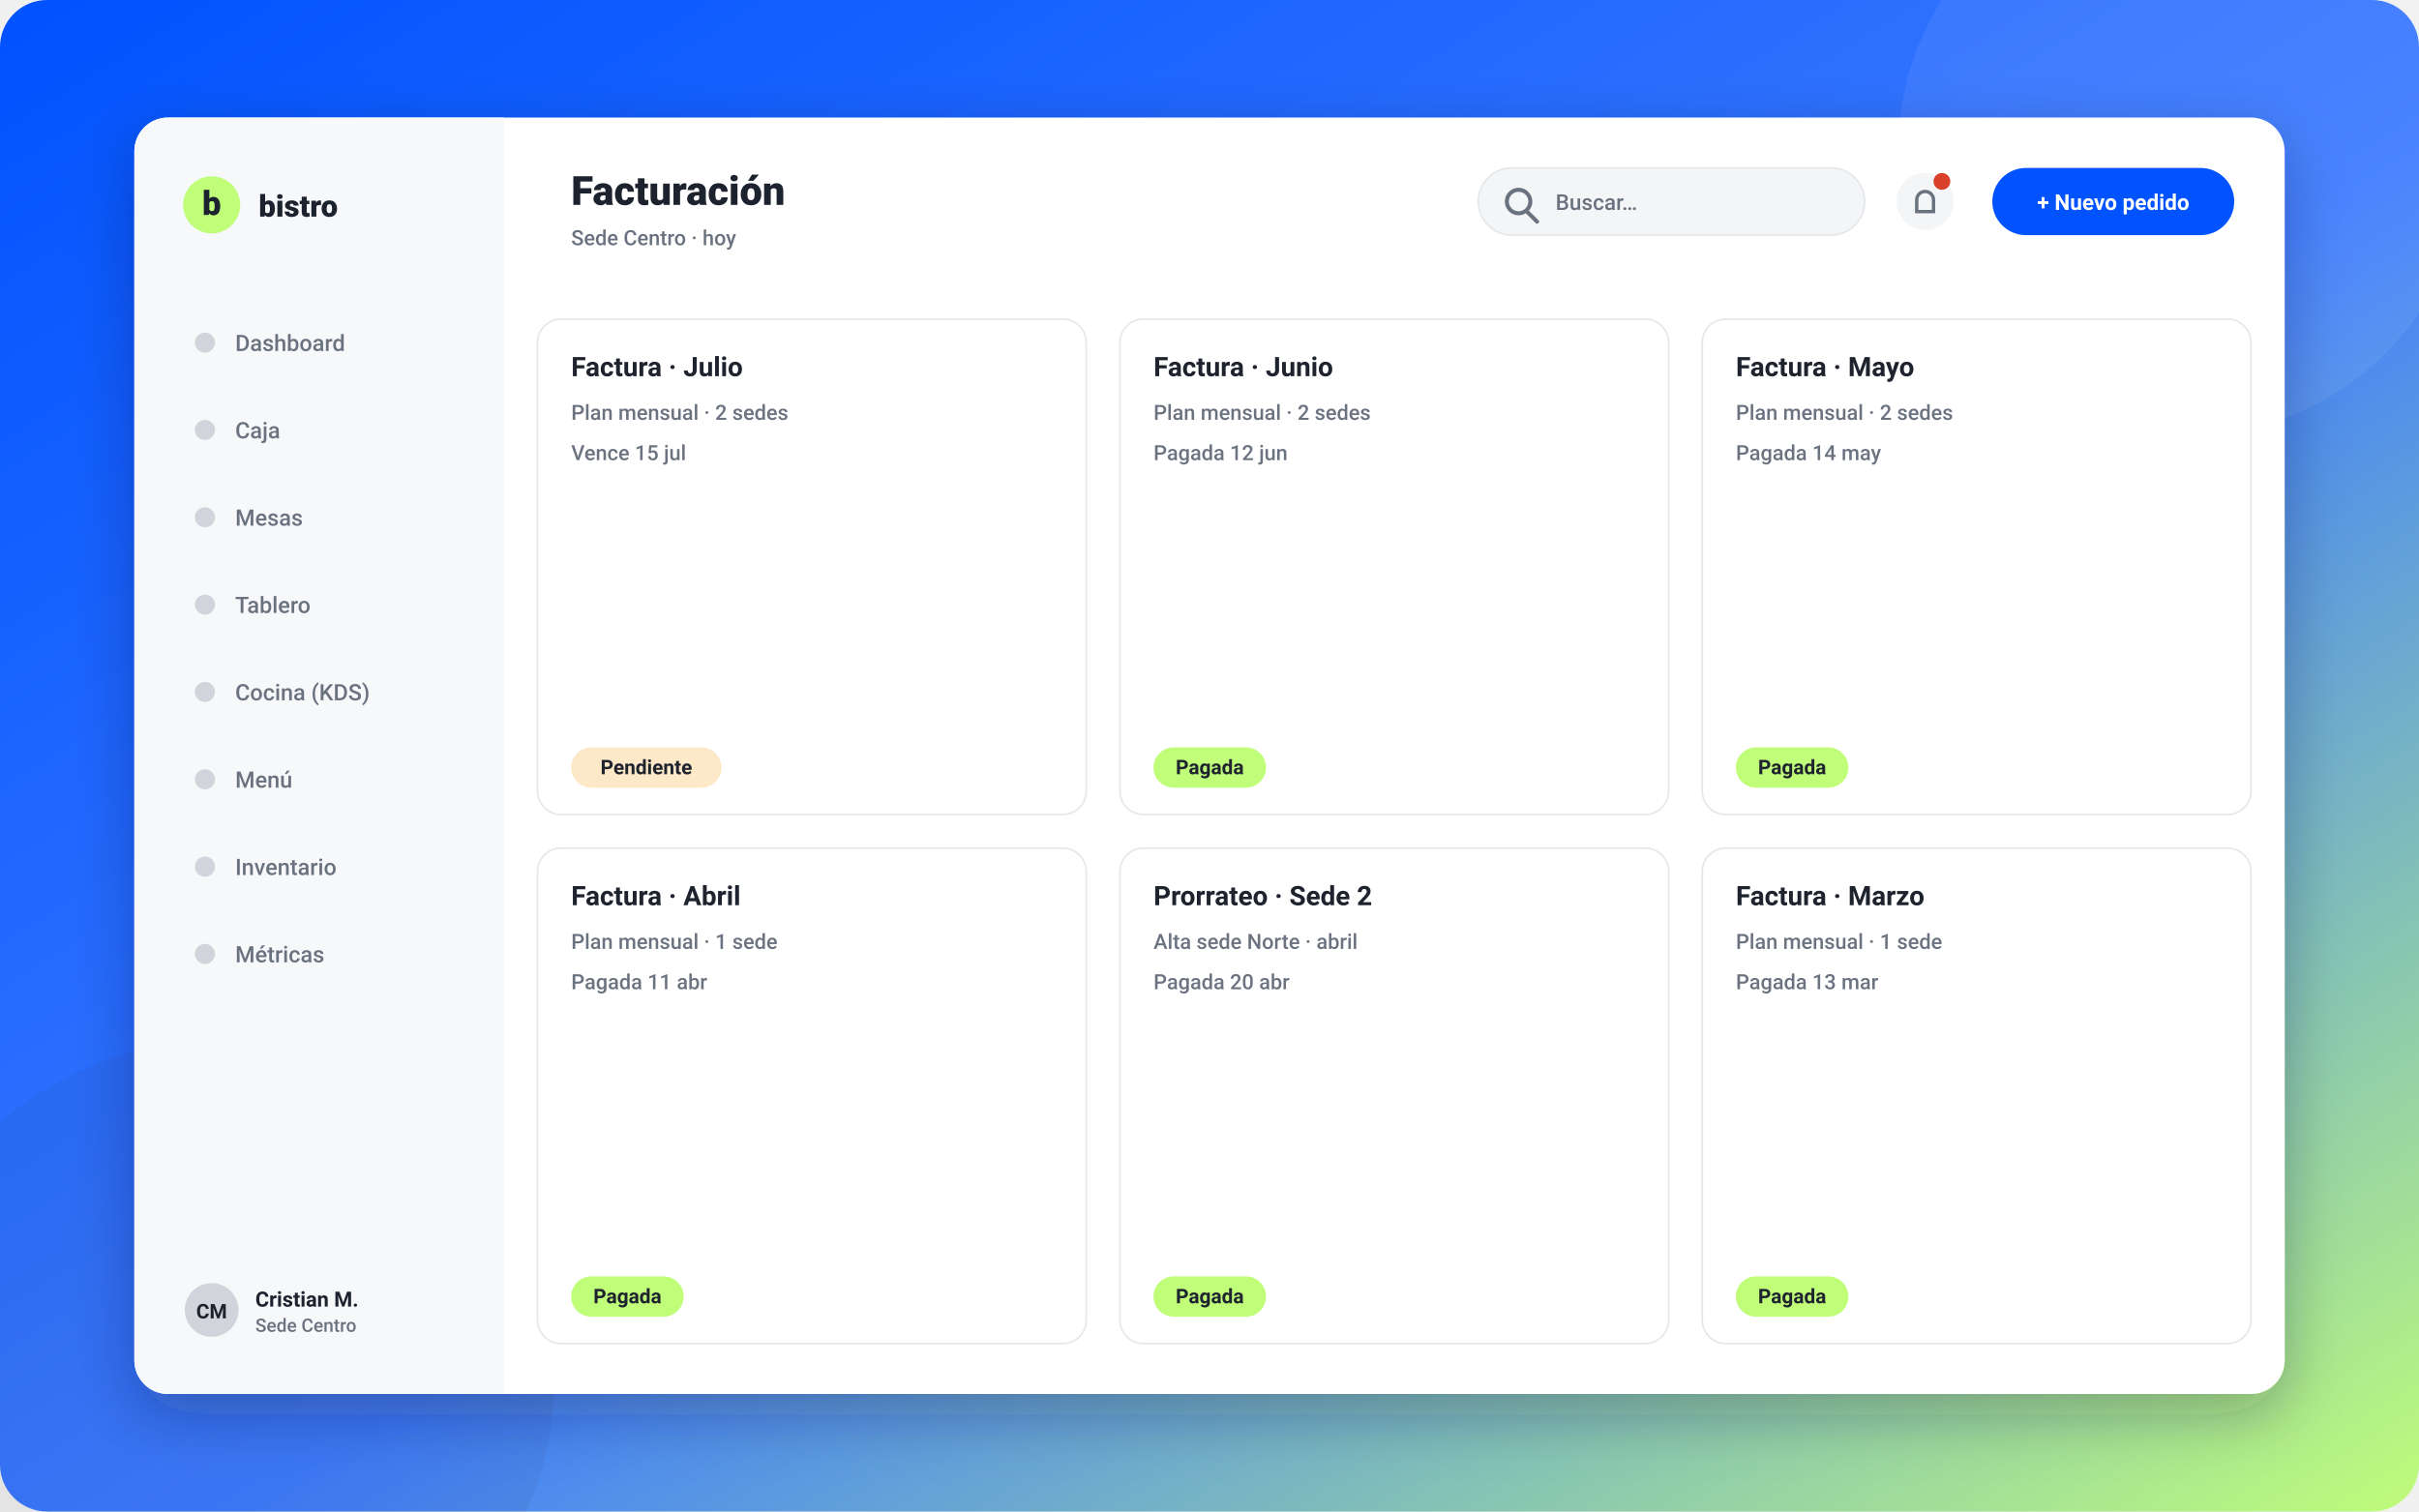
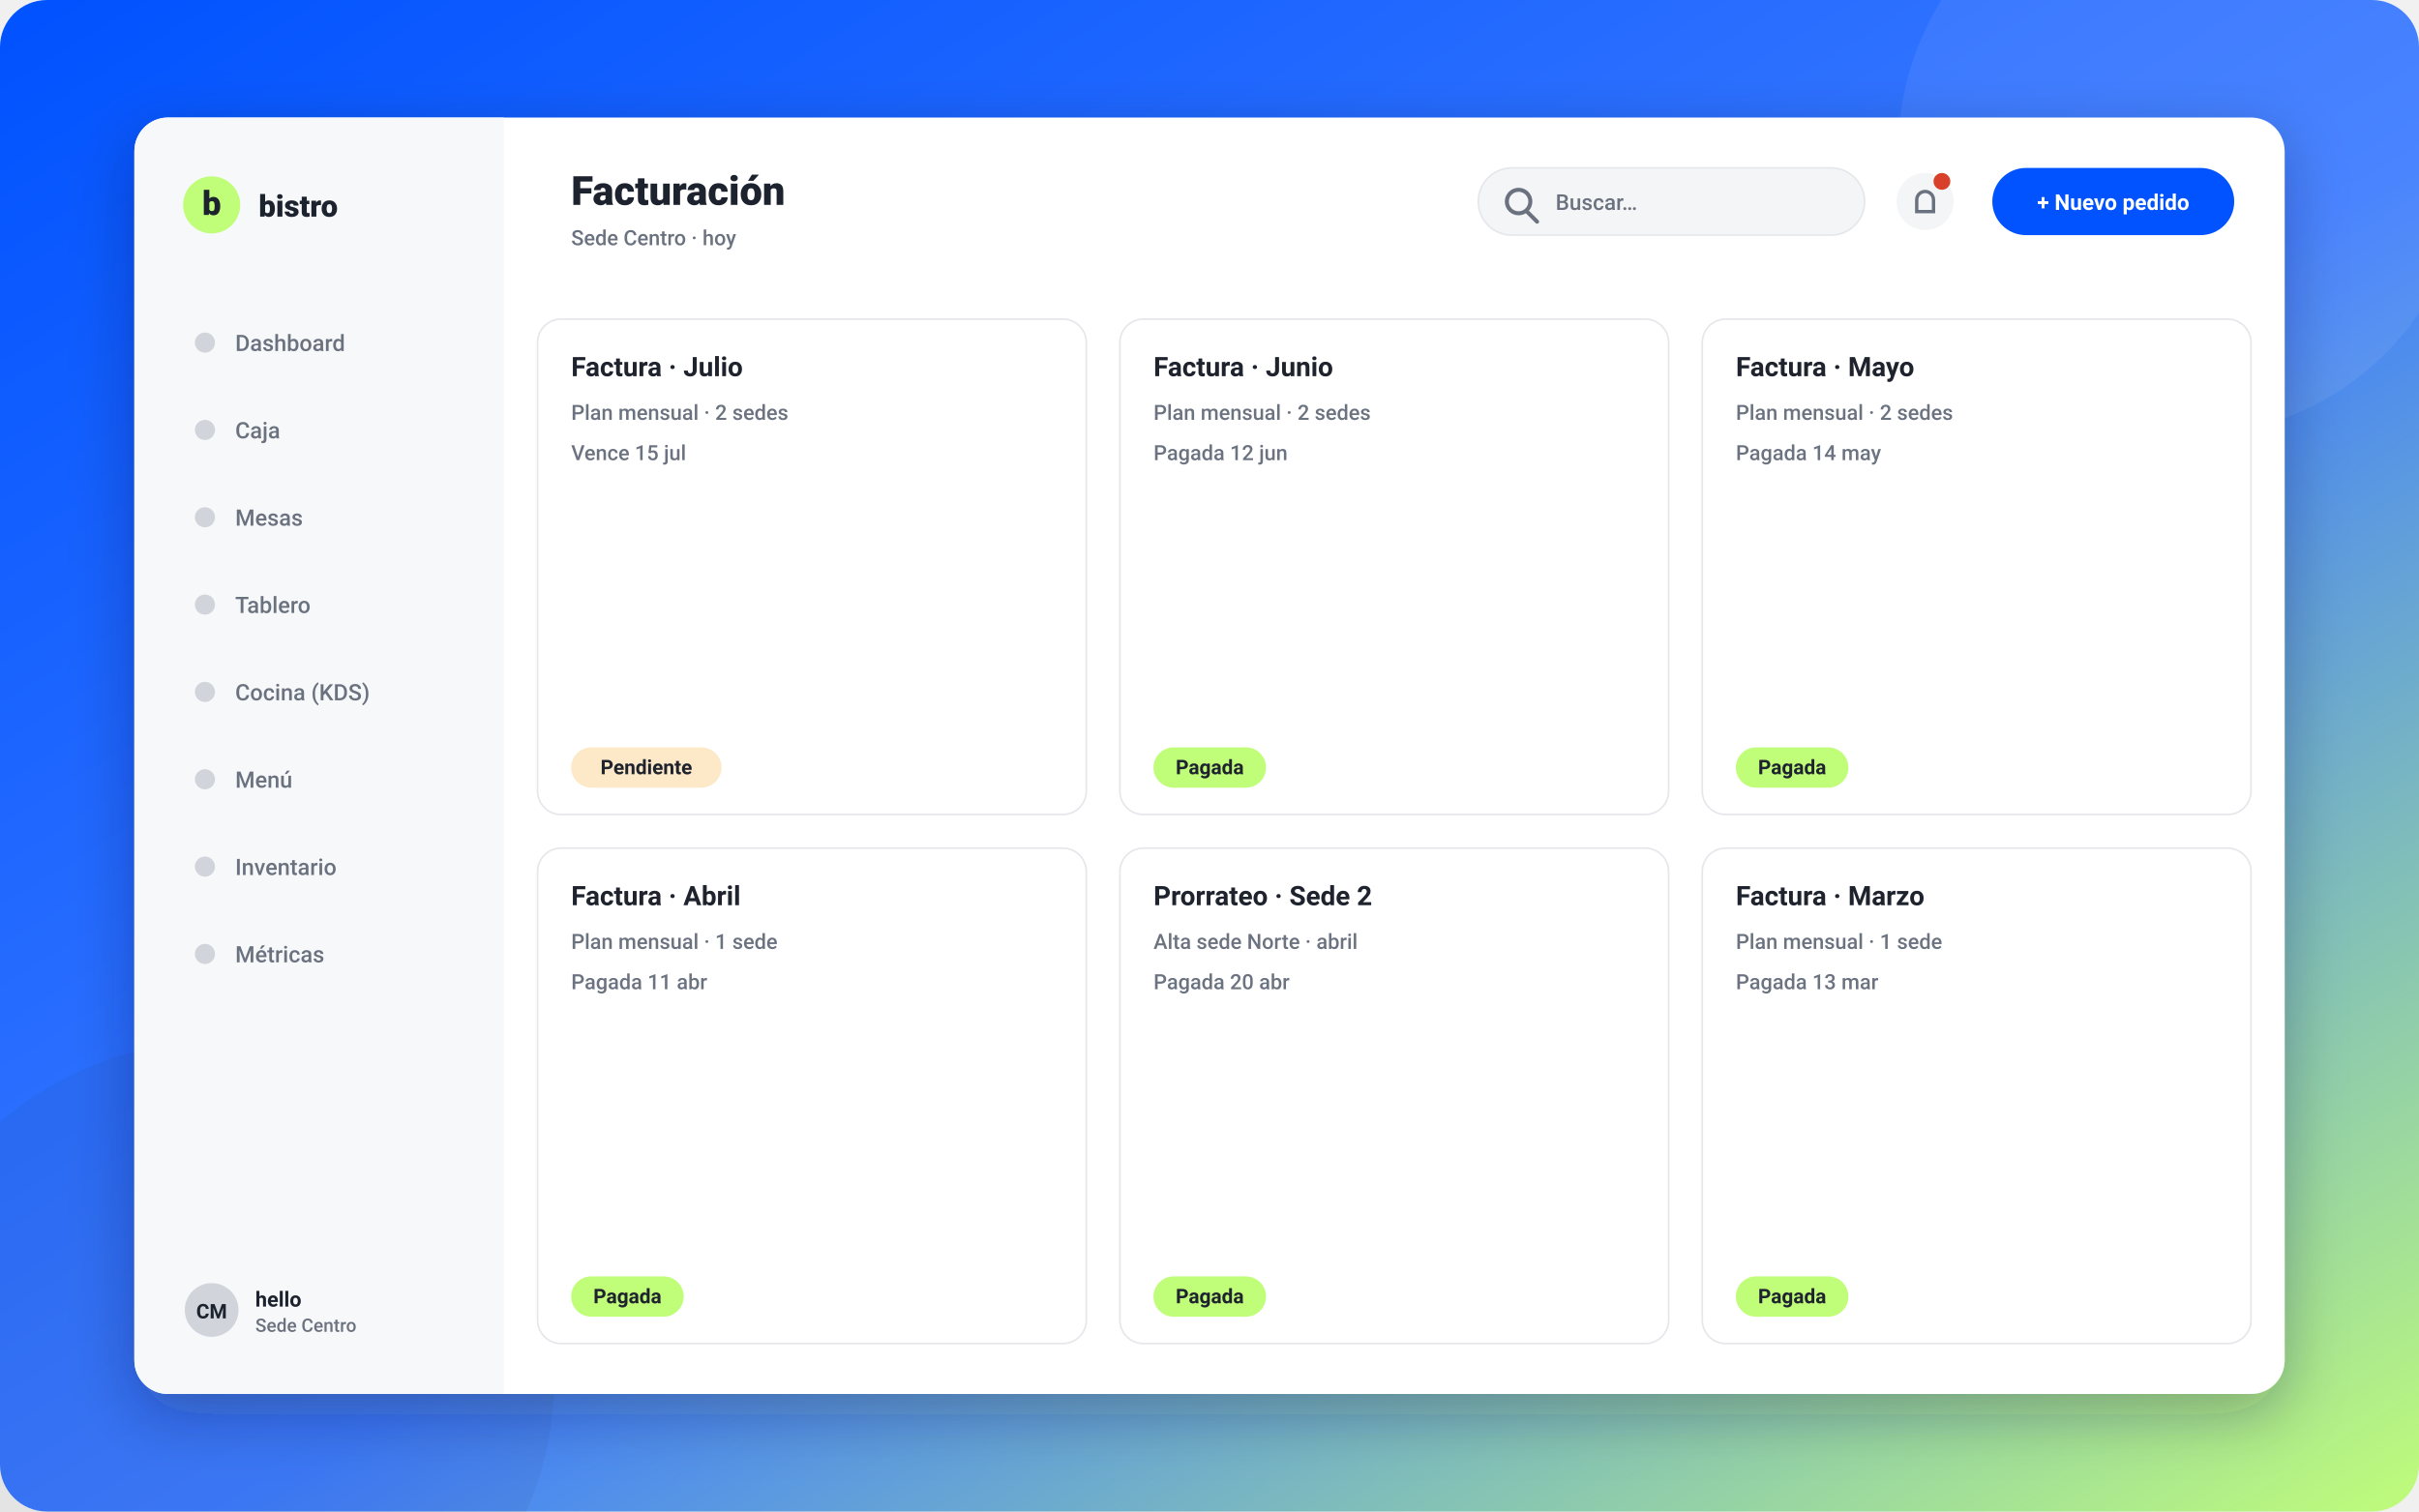
<svg xmlns="http://www.w3.org/2000/svg" width="1440" height="900" viewBox="0 0 1440 900" font-family="-apple-system,'Segoe UI',Roboto,sans-serif">
  <defs>
    <linearGradient id="bg" x1="0" y1="0" x2="1" y2="1">
      <stop offset="0" stop-color="#0052ff" />
      <stop offset="0.55" stop-color="#3d7bff" />
      <stop offset="1" stop-color="#c0fd79" />
    </linearGradient>
    <filter id="sh" x="-10%" y="-10%" width="120%" height="120%">
      <feDropShadow dx="0" dy="12" stdDeviation="18" flood-color="#1e232e" flood-opacity="0.3" />
    </filter>
  </defs>
  <rect width="1440" height="900" rx="28" fill="url(#bg)" />
  <circle cx="1300" cy="90" r="170" fill="#ffffff" opacity="0.07" />
  <circle cx="130" cy="820" r="200" fill="#1e232e" opacity="0.06" />
  <g filter="url(#sh)">
    <rect x="80" y="70" width="1280" height="760" rx="20" fill="#ffffff" />
    <path d="M80 90 a20 20 0 0 1 20-20 h200 v760 h-200 a20 20 0 0 1-20-20 z" fill="#f7f8fa" />
    <circle cx="126" cy="122" r="17" fill="#c0fd79" />
    <text x="126" y="128" font-size="20" font-weight="800" fill="#1e232e" text-anchor="middle">b</text>
    <text x="154" y="129" font-size="18" font-weight="800" fill="#1e232e" text-anchor="start">bistro</text>
    <circle cx="122" cy="204" r="6" fill="#d1d5db" />
    <text x="140" y="209" font-size="13.5" font-weight="500" fill="#6b7280" text-anchor="start">Dashboard</text>
    <circle cx="122" cy="256" r="6" fill="#d1d5db" />
    <text x="140" y="261" font-size="13.5" font-weight="500" fill="#6b7280" text-anchor="start">Caja</text>
    <circle cx="122" cy="308" r="6" fill="#d1d5db" />
    <text x="140" y="313" font-size="13.5" font-weight="500" fill="#6b7280" text-anchor="start">Mesas</text>
    <circle cx="122" cy="360" r="6" fill="#d1d5db" />
    <text x="140" y="365" font-size="13.5" font-weight="500" fill="#6b7280" text-anchor="start">Tablero</text>
    <circle cx="122" cy="412" r="6" fill="#d1d5db" />
    <text x="140" y="417" font-size="13.5" font-weight="500" fill="#6b7280" text-anchor="start">Cocina (KDS)</text>
    <circle cx="122" cy="464" r="6" fill="#d1d5db" />
    <text x="140" y="469" font-size="13.5" font-weight="500" fill="#6b7280" text-anchor="start">Menú</text>
    <circle cx="122" cy="516" r="6" fill="#d1d5db" />
    <text x="140" y="521" font-size="13.5" font-weight="500" fill="#6b7280" text-anchor="start">Inventario</text>
    <circle cx="122" cy="568" r="6" fill="#d1d5db" />
    <text x="140" y="573" font-size="13.5" font-weight="500" fill="#6b7280" text-anchor="start">Métricas</text>
    <circle cx="126" cy="780" r="16" fill="#d1d5db" />
    <text x="126" y="785" font-size="12" font-weight="700" fill="#1e232e" text-anchor="middle">CM</text>
-     <text x="152" y="778" font-size="12.5" font-weight="600" fill="#1e232e" text-anchor="start">Cristian M.</text>
+     <text x="152" y="778" font-size="12.5" font-weight="600" fill="#1e232e" text-anchor="start">hello</text>
    <text x="152" y="793" font-size="11" font-weight="500" fill="#6b7280" text-anchor="start">Sede Centro</text>
    <text x="340" y="122" font-size="24" font-weight="800" fill="#1e232e" text-anchor="start">Facturación</text>
    <text x="340" y="146" font-size="12.5" font-weight="500" fill="#6b7280" text-anchor="start">Sede Centro · hoy</text>
    <rect x="880" y="100" width="230" height="40" rx="20" fill="#f4f5f7" stroke="#e5e7eb" />
    <circle cx="904" cy="120" r="7" fill="none" stroke="#6b7280" stroke-width="2.4" />
    <line x1="909" y1="126" x2="915" y2="132" stroke="#6b7280" stroke-width="2.4" stroke-linecap="round" />
    <text x="926" y="125" font-size="13" font-weight="500" fill="#6b7280" text-anchor="start">Buscar…</text>
    <circle cx="1146" cy="120" r="17" fill="#f4f5f7" />
    <path d="M 1140 126 h12 M 1141 126 v-7 a5 5 0 0 1 10 0 v7" fill="none" stroke="#6b7280" stroke-width="2" />
    <circle cx="1156" cy="108" r="5" fill="#d9402a" />
    <rect x="1186" y="100" width="144" height="40" rx="20" fill="#0052ff" />
    <text x="1258" y="125" font-size="13" font-weight="700" fill="#ffffff" text-anchor="middle">+ Nuevo pedido</text>
  </g>
  <g>
    <rect x="320" y="190" width="326.667" height="295" rx="14" fill="#ffffff" stroke="#e5e7eb" />
    <text x="340" y="224" font-size="16" font-weight="700" fill="#1e232e" text-anchor="start">Factura · Julio</text>
    <text x="340" y="250" font-size="12.5" font-weight="500" fill="#6b7280" text-anchor="start">Plan mensual · 2 sedes</text>
    <text x="340" y="274" font-size="12.5" font-weight="500" fill="#6b7280" text-anchor="start">Vence 15 jul</text>
    <rect x="340" y="445" width="89.5" height="24" rx="12" fill="#fde8c8" />
    <text x="384.75" y="461" font-size="12" font-weight="700" fill="#1e232e" text-anchor="middle">Pendiente</text>
    <rect x="666.667" y="190" width="326.667" height="295" rx="14" fill="#ffffff" stroke="#e5e7eb" />
    <text x="686.667" y="224" font-size="16" font-weight="700" fill="#1e232e" text-anchor="start">Factura · Junio</text>
    <text x="686.667" y="250" font-size="12.5" font-weight="500" fill="#6b7280" text-anchor="start">Plan mensual · 2 sedes</text>
    <text x="686.667" y="274" font-size="12.5" font-weight="500" fill="#6b7280" text-anchor="start">Pagada 12 jun</text>
    <rect x="686.667" y="445" width="67" height="24" rx="12" fill="#c0fd79" />
    <text x="720.167" y="461" font-size="12" font-weight="700" fill="#1e232e" text-anchor="middle">Pagada</text>
    <rect x="1013.333" y="190" width="326.667" height="295" rx="14" fill="#ffffff" stroke="#e5e7eb" />
    <text x="1033.333" y="224" font-size="16" font-weight="700" fill="#1e232e" text-anchor="start">Factura · Mayo</text>
    <text x="1033.333" y="250" font-size="12.5" font-weight="500" fill="#6b7280" text-anchor="start">Plan mensual · 2 sedes</text>
    <text x="1033.333" y="274" font-size="12.5" font-weight="500" fill="#6b7280" text-anchor="start">Pagada 14 may</text>
    <rect x="1033.333" y="445" width="67" height="24" rx="12" fill="#c0fd79" />
    <text x="1066.833" y="461" font-size="12" font-weight="700" fill="#1e232e" text-anchor="middle">Pagada</text>
    <rect x="320" y="505" width="326.667" height="295" rx="14" fill="#ffffff" stroke="#e5e7eb" />
    <text x="340" y="539" font-size="16" font-weight="700" fill="#1e232e" text-anchor="start">Factura · Abril</text>
    <text x="340" y="565" font-size="12.5" font-weight="500" fill="#6b7280" text-anchor="start">Plan mensual · 1 sede</text>
    <text x="340" y="589" font-size="12.5" font-weight="500" fill="#6b7280" text-anchor="start">Pagada 11 abr</text>
    <rect x="340" y="760" width="67" height="24" rx="12" fill="#c0fd79" />
    <text x="373.5" y="776" font-size="12" font-weight="700" fill="#1e232e" text-anchor="middle">Pagada</text>
    <rect x="666.667" y="505" width="326.667" height="295" rx="14" fill="#ffffff" stroke="#e5e7eb" />
    <text x="686.667" y="539" font-size="16" font-weight="700" fill="#1e232e" text-anchor="start">Prorrateo · Sede 2</text>
    <text x="686.667" y="565" font-size="12.5" font-weight="500" fill="#6b7280" text-anchor="start">Alta sede Norte · abril</text>
    <text x="686.667" y="589" font-size="12.5" font-weight="500" fill="#6b7280" text-anchor="start">Pagada 20 abr</text>
    <rect x="686.667" y="760" width="67" height="24" rx="12" fill="#c0fd79" />
    <text x="720.167" y="776" font-size="12" font-weight="700" fill="#1e232e" text-anchor="middle">Pagada</text>
    <rect x="1013.333" y="505" width="326.667" height="295" rx="14" fill="#ffffff" stroke="#e5e7eb" />
    <text x="1033.333" y="539" font-size="16" font-weight="700" fill="#1e232e" text-anchor="start">Factura · Marzo</text>
    <text x="1033.333" y="565" font-size="12.5" font-weight="500" fill="#6b7280" text-anchor="start">Plan mensual · 1 sede</text>
    <text x="1033.333" y="589" font-size="12.5" font-weight="500" fill="#6b7280" text-anchor="start">Pagada 13 mar</text>
    <rect x="1033.333" y="760" width="67" height="24" rx="12" fill="#c0fd79" />
    <text x="1066.833" y="776" font-size="12" font-weight="700" fill="#1e232e" text-anchor="middle">Pagada</text>
  </g>
</svg>
